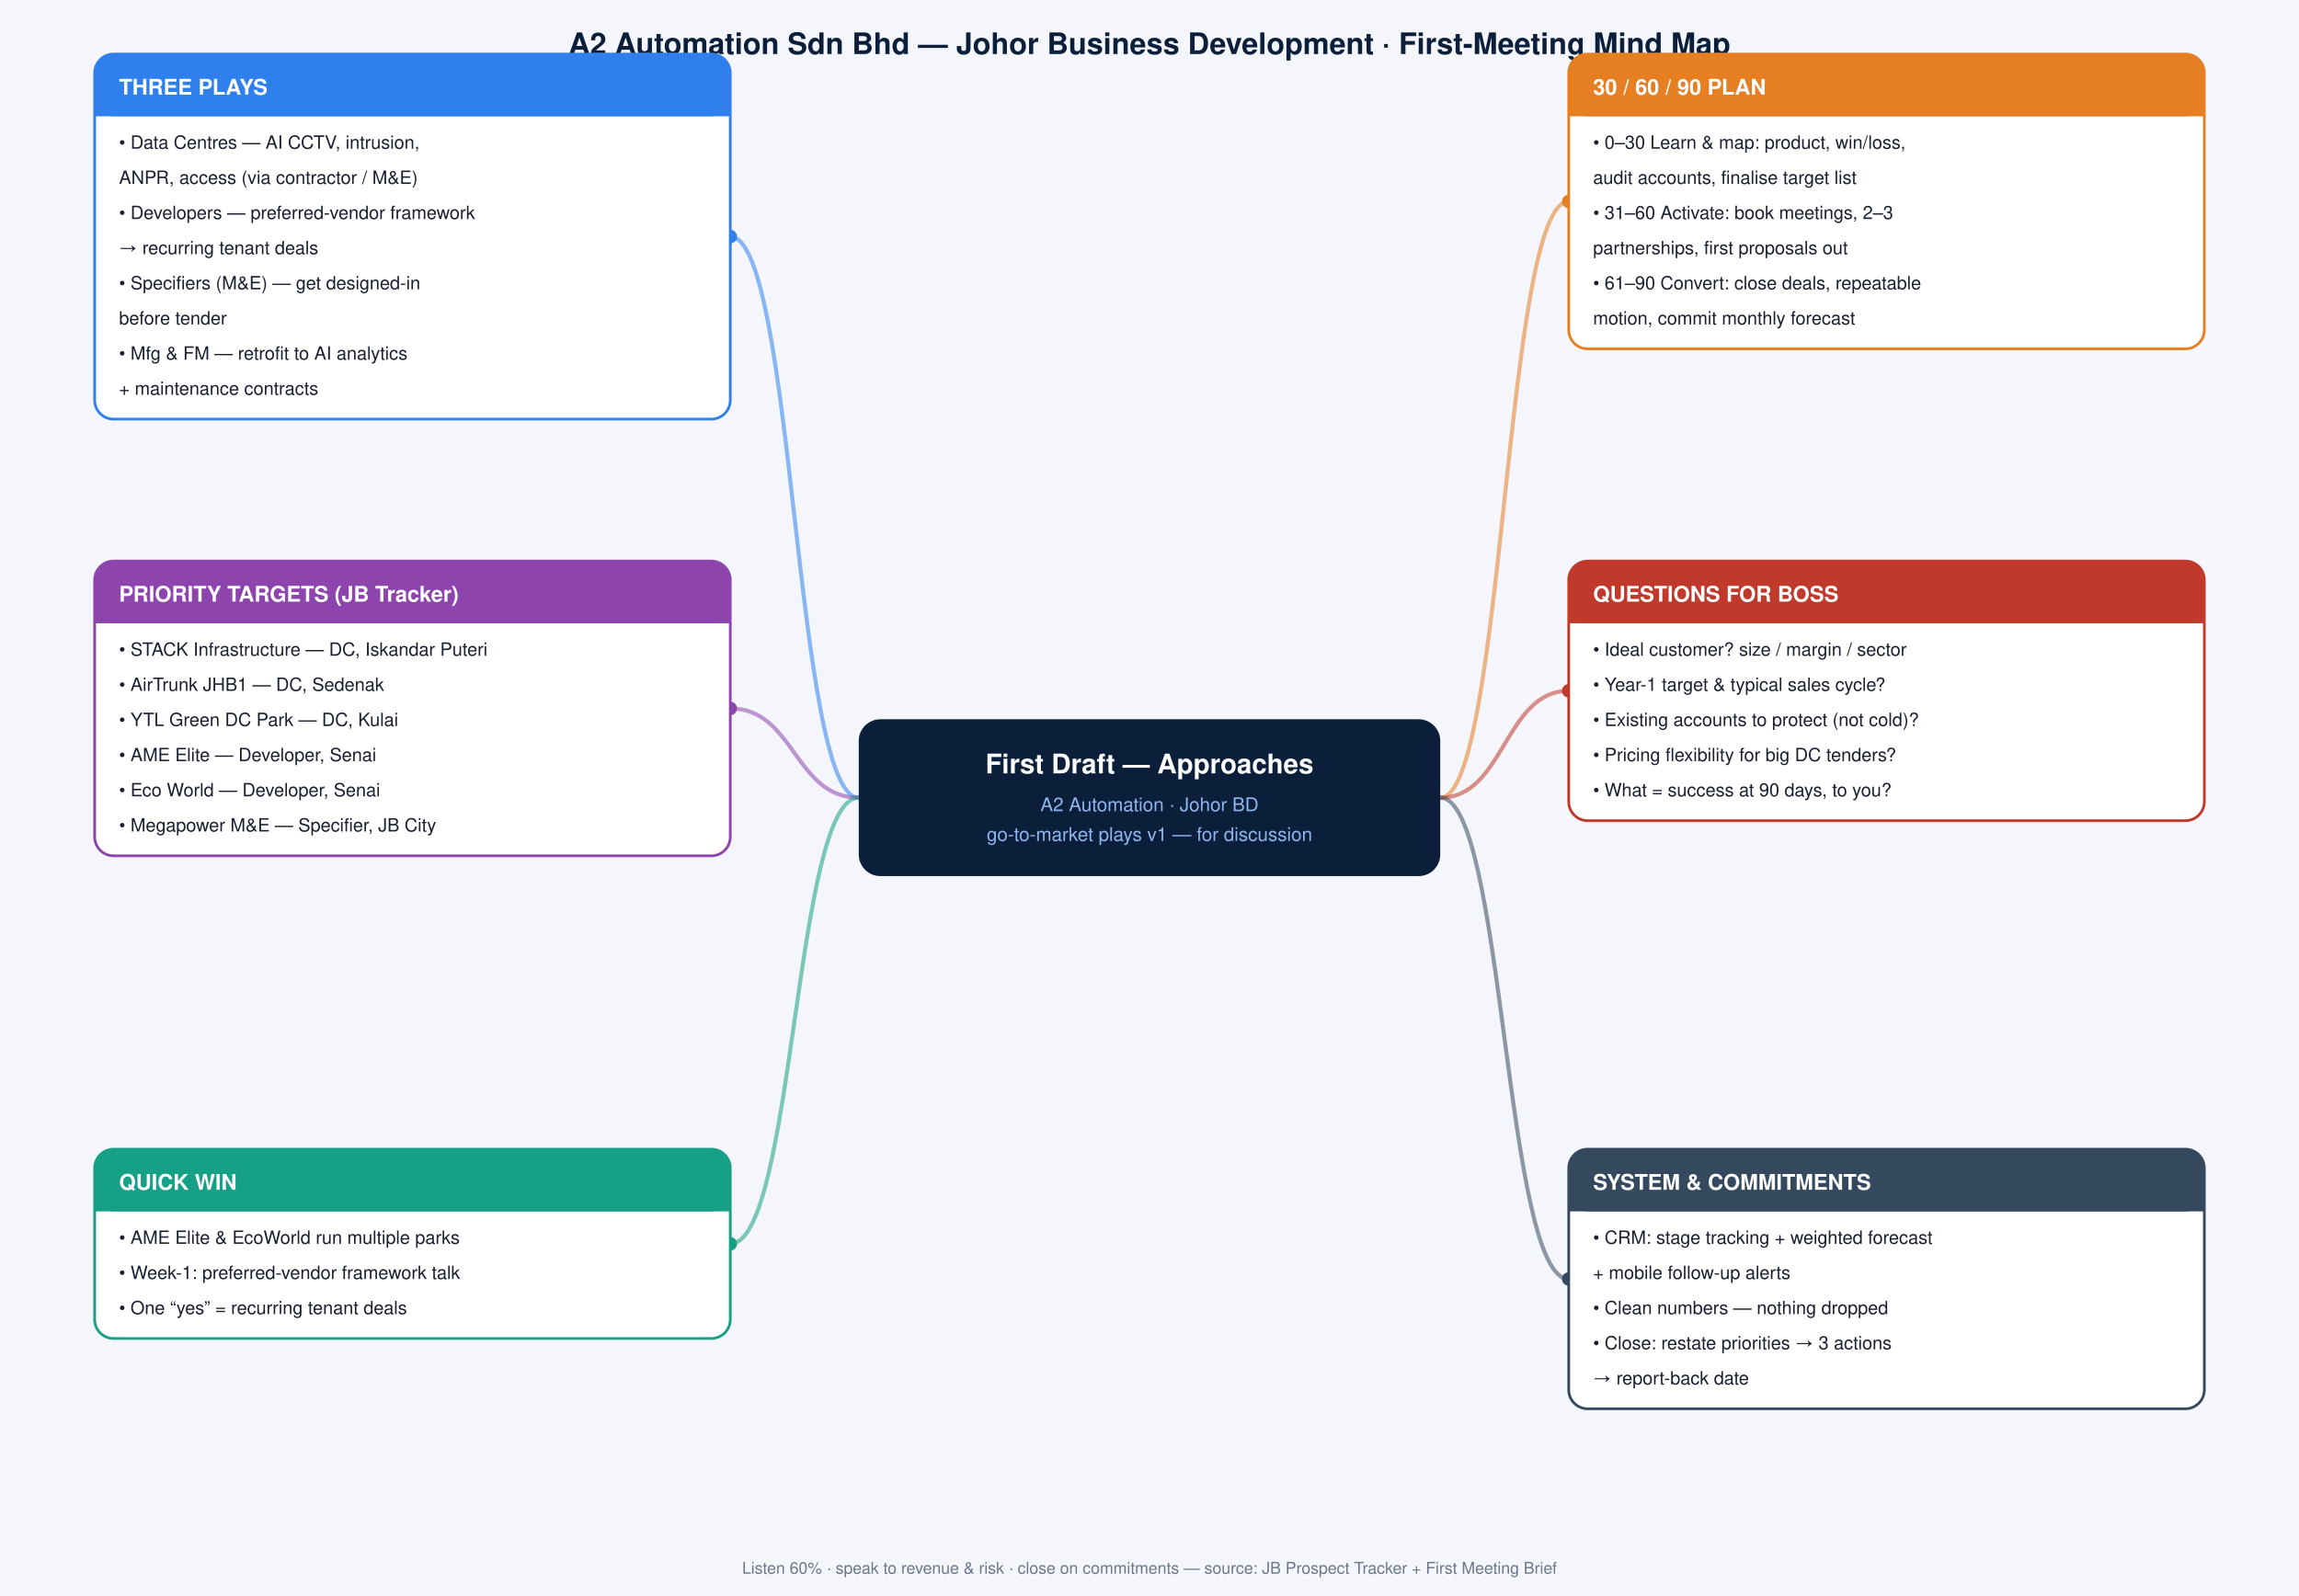
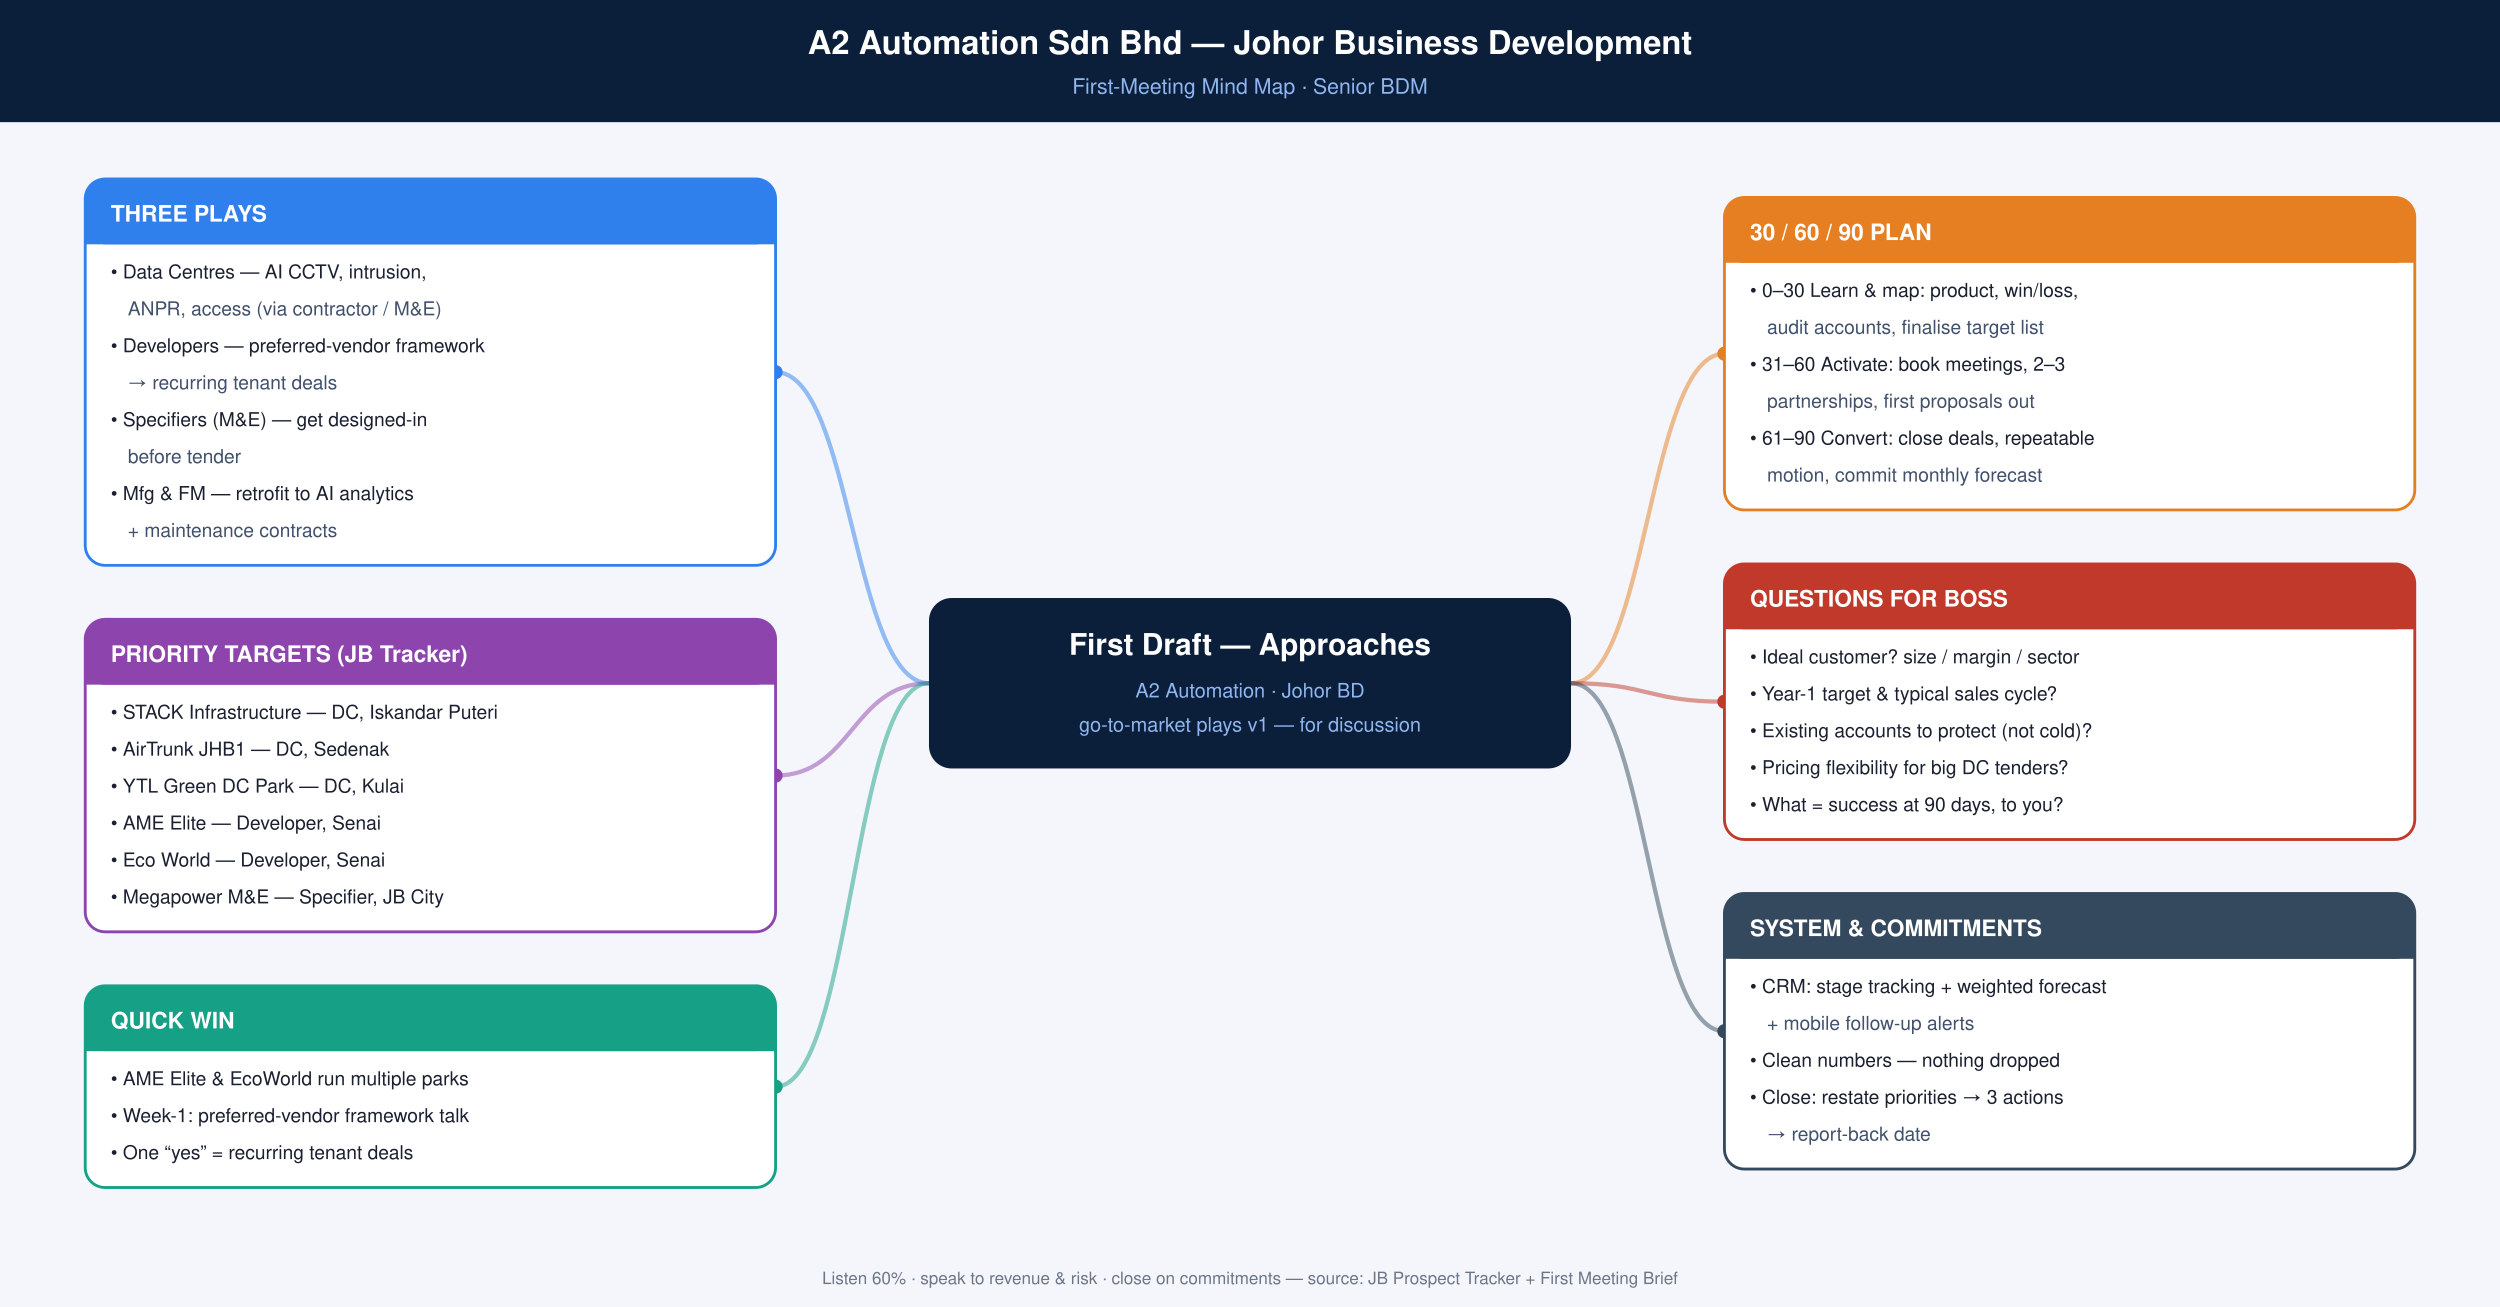
- <svg xmlns="http://www.w3.org/2000/svg" width="1700" height="1180" viewBox="0 0 1700 1180" font-family="Segoe UI, Helvetica, Arial, sans-serif">
-   <rect width="1700" height="1180" fill="#f4f6fb" />
-   <text x="850.0" y="40" text-anchor="middle" font-size="22" font-weight="700" fill="#0b1f3a">A2 Automation Sdn Bhd — Johor Business Development · First-Meeting Mind Map</text>
-   <path d="M 540 175.0 C 587.5 175.0, 587.5 590, 635 590" stroke="#2f80ed" stroke-width="3" fill="none" opacity="0.55" />
-   <circle cx="540" cy="175.0" r="5" fill="#2f80ed" />
-   <path d="M 540 524.0 C 587.5 524.0, 587.5 590, 635 590" stroke="#8e44ad" stroke-width="3" fill="none" opacity="0.55" />
-   <circle cx="540" cy="524.0" r="5" fill="#8e44ad" />
-   <path d="M 540 920.0 C 587.5 920.0, 587.5 590, 635 590" stroke="#16a085" stroke-width="3" fill="none" opacity="0.55" />
-   <circle cx="540" cy="920.0" r="5" fill="#16a085" />
-   <path d="M 1160 149.0 C 1112.5 149.0, 1112.5 590, 1065 590" stroke="#e67e22" stroke-width="3" fill="none" opacity="0.55" />
-   <circle cx="1160" cy="149.0" r="5" fill="#e67e22" />
-   <path d="M 1160 511.0 C 1112.5 511.0, 1112.5 590, 1065 590" stroke="#c0392b" stroke-width="3" fill="none" opacity="0.55" />
-   <circle cx="1160" cy="511.0" r="5" fill="#c0392b" />
-   <path d="M 1160 946.0 C 1112.5 946.0, 1112.5 590, 1065 590" stroke="#34495e" stroke-width="3" fill="none" opacity="0.55" />
-   <circle cx="1160" cy="946.0" r="5" fill="#34495e" />
-   <rect x="635" y="532" width="430" height="116" rx="16" fill="#0b1f3a" />
-   <text x="850" y="572" text-anchor="middle" font-size="20" font-weight="700" fill="#ffffff">First Draft — Approaches</text>
-   <text x="850" y="600" text-anchor="middle" font-size="14" fill="#8fb6f0">A2 Automation · Johor BD</text>
-   <text x="850" y="622" text-anchor="middle" font-size="14" fill="#8fb6f0">go-to-market plays v1 — for discussion</text>
-   <rect x="70" y="40" width="470" height="270" rx="14" fill="#ffffff" stroke="#2f80ed" stroke-width="2" />
-   <rect x="70" y="40" width="470" height="46" rx="14" fill="#2f80ed" />
-   <rect x="70" y="72" width="470" height="14" fill="#2f80ed" />
-   <text x="88" y="70" font-size="16" font-weight="700" fill="#ffffff">THREE PLAYS</text>
-   <text x="88" y="110" font-size="13.5" fill="#1a2030">• Data Centres — AI CCTV, intrusion,</text>
-   <text x="88" y="136" font-size="13.5" fill="#1a2030">   ANPR, access (via contractor / M&amp;E)</text>
-   <text x="88" y="162" font-size="13.5" fill="#1a2030">• Developers — preferred-vendor framework</text>
-   <text x="88" y="188" font-size="13.5" fill="#1a2030">   → recurring tenant deals</text>
-   <text x="88" y="214" font-size="13.5" fill="#1a2030">• Specifiers (M&amp;E) — get designed-in</text>
-   <text x="88" y="240" font-size="13.5" fill="#1a2030">   before tender</text>
-   <text x="88" y="266" font-size="13.5" fill="#1a2030">• Mfg &amp; FM — retrofit to AI analytics</text>
-   <text x="88" y="292" font-size="13.5" fill="#1a2030">   + maintenance contracts</text>
-   <rect x="70" y="415" width="470" height="218" rx="14" fill="#ffffff" stroke="#8e44ad" stroke-width="2" />
-   <rect x="70" y="415" width="470" height="46" rx="14" fill="#8e44ad" />
-   <rect x="70" y="447" width="470" height="14" fill="#8e44ad" />
-   <text x="88" y="445" font-size="16" font-weight="700" fill="#ffffff">PRIORITY TARGETS  (JB Tracker)</text>
-   <text x="88" y="485" font-size="13.5" fill="#1a2030">• STACK Infrastructure — DC, Iskandar Puteri</text>
-   <text x="88" y="511" font-size="13.5" fill="#1a2030">• AirTrunk JHB1 — DC, Sedenak</text>
-   <text x="88" y="537" font-size="13.5" fill="#1a2030">• YTL Green DC Park — DC, Kulai</text>
-   <text x="88" y="563" font-size="13.5" fill="#1a2030">• AME Elite — Developer, Senai</text>
-   <text x="88" y="589" font-size="13.5" fill="#1a2030">• Eco World — Developer, Senai</text>
-   <text x="88" y="615" font-size="13.5" fill="#1a2030">• Megapower M&amp;E — Specifier, JB City</text>
-   <rect x="70" y="850" width="470" height="140" rx="14" fill="#ffffff" stroke="#16a085" stroke-width="2" />
-   <rect x="70" y="850" width="470" height="46" rx="14" fill="#16a085" />
-   <rect x="70" y="882" width="470" height="14" fill="#16a085" />
-   <text x="88" y="880" font-size="16" font-weight="700" fill="#ffffff">QUICK WIN</text>
-   <text x="88" y="920" font-size="13.5" fill="#1a2030">• AME Elite &amp; EcoWorld run multiple parks</text>
-   <text x="88" y="946" font-size="13.5" fill="#1a2030">• Week-1: preferred-vendor framework talk</text>
-   <text x="88" y="972" font-size="13.5" fill="#1a2030">• One “yes” = recurring tenant deals</text>
-   <rect x="1160" y="40" width="470" height="218" rx="14" fill="#ffffff" stroke="#e67e22" stroke-width="2" />
-   <rect x="1160" y="40" width="470" height="46" rx="14" fill="#e67e22" />
-   <rect x="1160" y="72" width="470" height="14" fill="#e67e22" />
-   <text x="1178" y="70" font-size="16" font-weight="700" fill="#ffffff">30 / 60 / 90 PLAN</text>
-   <text x="1178" y="110" font-size="13.5" fill="#1a2030">• 0–30  Learn &amp; map: product, win/loss,</text>
-   <text x="1178" y="136" font-size="13.5" fill="#1a2030">   audit accounts, finalise target list</text>
-   <text x="1178" y="162" font-size="13.5" fill="#1a2030">• 31–60  Activate: book meetings, 2–3</text>
-   <text x="1178" y="188" font-size="13.5" fill="#1a2030">   partnerships, first proposals out</text>
-   <text x="1178" y="214" font-size="13.5" fill="#1a2030">• 61–90  Convert: close deals, repeatable</text>
-   <text x="1178" y="240" font-size="13.5" fill="#1a2030">   motion, commit monthly forecast</text>
-   <rect x="1160" y="415" width="470" height="192" rx="14" fill="#ffffff" stroke="#c0392b" stroke-width="2" />
-   <rect x="1160" y="415" width="470" height="46" rx="14" fill="#c0392b" />
-   <rect x="1160" y="447" width="470" height="14" fill="#c0392b" />
-   <text x="1178" y="445" font-size="16" font-weight="700" fill="#ffffff">QUESTIONS FOR BOSS</text>
-   <text x="1178" y="485" font-size="13.5" fill="#1a2030">• Ideal customer? size / margin / sector</text>
-   <text x="1178" y="511" font-size="13.5" fill="#1a2030">• Year-1 target &amp; typical sales cycle?</text>
-   <text x="1178" y="537" font-size="13.5" fill="#1a2030">• Existing accounts to protect (not cold)?</text>
-   <text x="1178" y="563" font-size="13.5" fill="#1a2030">• Pricing flexibility for big DC tenders?</text>
-   <text x="1178" y="589" font-size="13.5" fill="#1a2030">• What = success at 90 days, to you?</text>
-   <rect x="1160" y="850" width="470" height="192" rx="14" fill="#ffffff" stroke="#34495e" stroke-width="2" />
-   <rect x="1160" y="850" width="470" height="46" rx="14" fill="#34495e" />
-   <rect x="1160" y="882" width="470" height="14" fill="#34495e" />
-   <text x="1178" y="880" font-size="16" font-weight="700" fill="#ffffff">SYSTEM &amp; COMMITMENTS</text>
-   <text x="1178" y="920" font-size="13.5" fill="#1a2030">• CRM: stage tracking + weighted forecast</text>
-   <text x="1178" y="946" font-size="13.5" fill="#1a2030">   + mobile follow-up alerts</text>
-   <text x="1178" y="972" font-size="13.5" fill="#1a2030">• Clean numbers — nothing dropped</text>
-   <text x="1178" y="998" font-size="13.5" fill="#1a2030">• Close: restate priorities → 3 actions</text>
-   <text x="1178" y="1024" font-size="13.5" fill="#1a2030">   → report-back date</text>
-   <text x="850.0" y="1164" text-anchor="middle" font-size="12" fill="#6b7689">Listen 60% · speak to revenue &amp; risk · close on commitments — source: JB Prospect Tracker + First Meeting Brief</text>
+ <svg xmlns="http://www.w3.org/2000/svg" width="1760" height="920" viewBox="0 0 1760 920" font-family="Segoe UI, Helvetica, Arial, sans-serif">
+   <rect width="1760" height="920" fill="#f4f6fb" />
+   <rect x="0" y="0" width="1760" height="86" fill="#0b1f3a" />
+   <text x="880.0" y="38" text-anchor="middle" font-size="23" font-weight="700" fill="#ffffff">A2 Automation Sdn Bhd — Johor Business Development</text>
+   <text x="880.0" y="66" text-anchor="middle" font-size="15" fill="#8fb6f0">First-Meeting Mind Map · Senior BDM</text>
+   <path d="M 546 262 C 600 262, 600 481, 654 481" stroke="#2f80ed" stroke-width="3" fill="none" opacity="0.5" />
+   <circle cx="546" cy="262" r="5" fill="#2f80ed" />
+   <path d="M 546 546 C 600 546, 600 481, 654 481" stroke="#8e44ad" stroke-width="3" fill="none" opacity="0.5" />
+   <circle cx="546" cy="546" r="5" fill="#8e44ad" />
+   <path d="M 546 765 C 600 765, 600 481, 654 481" stroke="#16a085" stroke-width="3" fill="none" opacity="0.5" />
+   <circle cx="546" cy="765" r="5" fill="#16a085" />
+   <path d="M 1214 249 C 1160 249, 1160 481, 1106 481" stroke="#e67e22" stroke-width="3" fill="none" opacity="0.5" />
+   <circle cx="1214" cy="249" r="5" fill="#e67e22" />
+   <path d="M 1214 494 C 1160 494, 1160 481, 1106 481" stroke="#c0392b" stroke-width="3" fill="none" opacity="0.5" />
+   <circle cx="1214" cy="494" r="5" fill="#c0392b" />
+   <path d="M 1214 726 C 1160 726, 1160 481, 1106 481" stroke="#34495e" stroke-width="3" fill="none" opacity="0.5" />
+   <circle cx="1214" cy="726" r="5" fill="#34495e" />
+   <rect x="654" y="421" width="452" height="120" rx="16" fill="#0b1f3a" />
+   <text x="880" y="461" text-anchor="middle" font-size="21" font-weight="700" fill="#ffffff">First Draft — Approaches</text>
+   <text x="880" y="491" text-anchor="middle" font-size="14" fill="#8fb6f0">A2 Automation · Johor BD</text>
+   <text x="880" y="515" text-anchor="middle" font-size="14" fill="#8fb6f0">go-to-market plays v1 — for discussion</text>
+   <rect x="60" y="126" width="486" height="272" rx="14" fill="#ffffff" stroke="#2f80ed" stroke-width="2" />
+   <rect x="60" y="126" width="486" height="46" rx="14" fill="#2f80ed" />
+   <rect x="60" y="158" width="486" height="14" fill="#2f80ed" />
+   <text x="78" y="156" font-size="16" font-weight="700" fill="#ffffff">THREE PLAYS</text>
+   <text x="78" y="196" font-size="13.5" fill="#1a2030">• Data Centres — AI CCTV, intrusion,</text>
+   <text x="90" y="222" font-size="13.5" fill="#41506b">ANPR, access (via contractor / M&amp;E)</text>
+   <text x="78" y="248" font-size="13.5" fill="#1a2030">• Developers — preferred-vendor framework</text>
+   <text x="90" y="274" font-size="13.5" fill="#41506b">→ recurring tenant deals</text>
+   <text x="78" y="300" font-size="13.5" fill="#1a2030">• Specifiers (M&amp;E) — get designed-in</text>
+   <text x="90" y="326" font-size="13.5" fill="#41506b">before tender</text>
+   <text x="78" y="352" font-size="13.5" fill="#1a2030">• Mfg &amp; FM — retrofit to AI analytics</text>
+   <text x="90" y="378" font-size="13.5" fill="#41506b">+ maintenance contracts</text>
+   <rect x="60" y="436" width="486" height="220" rx="14" fill="#ffffff" stroke="#8e44ad" stroke-width="2" />
+   <rect x="60" y="436" width="486" height="46" rx="14" fill="#8e44ad" />
+   <rect x="60" y="468" width="486" height="14" fill="#8e44ad" />
+   <text x="78" y="466" font-size="16" font-weight="700" fill="#ffffff">PRIORITY TARGETS  (JB Tracker)</text>
+   <text x="78" y="506" font-size="13.5" fill="#1a2030">• STACK Infrastructure — DC, Iskandar Puteri</text>
+   <text x="78" y="532" font-size="13.5" fill="#1a2030">• AirTrunk JHB1 — DC, Sedenak</text>
+   <text x="78" y="558" font-size="13.5" fill="#1a2030">• YTL Green DC Park — DC, Kulai</text>
+   <text x="78" y="584" font-size="13.5" fill="#1a2030">• AME Elite — Developer, Senai</text>
+   <text x="78" y="610" font-size="13.5" fill="#1a2030">• Eco World — Developer, Senai</text>
+   <text x="78" y="636" font-size="13.5" fill="#1a2030">• Megapower M&amp;E — Specifier, JB City</text>
+   <rect x="60" y="694" width="486" height="142" rx="14" fill="#ffffff" stroke="#16a085" stroke-width="2" />
+   <rect x="60" y="694" width="486" height="46" rx="14" fill="#16a085" />
+   <rect x="60" y="726" width="486" height="14" fill="#16a085" />
+   <text x="78" y="724" font-size="16" font-weight="700" fill="#ffffff">QUICK WIN</text>
+   <text x="78" y="764" font-size="13.5" fill="#1a2030">• AME Elite &amp; EcoWorld run multiple parks</text>
+   <text x="78" y="790" font-size="13.5" fill="#1a2030">• Week-1: preferred-vendor framework talk</text>
+   <text x="78" y="816" font-size="13.5" fill="#1a2030">• One “yes” = recurring tenant deals</text>
+   <rect x="1214" y="139" width="486" height="220" rx="14" fill="#ffffff" stroke="#e67e22" stroke-width="2" />
+   <rect x="1214" y="139" width="486" height="46" rx="14" fill="#e67e22" />
+   <rect x="1214" y="171" width="486" height="14" fill="#e67e22" />
+   <text x="1232" y="169" font-size="16" font-weight="700" fill="#ffffff">30 / 60 / 90 PLAN</text>
+   <text x="1232" y="209" font-size="13.5" fill="#1a2030">• 0–30  Learn &amp; map: product, win/loss,</text>
+   <text x="1244" y="235" font-size="13.5" fill="#41506b">audit accounts, finalise target list</text>
+   <text x="1232" y="261" font-size="13.5" fill="#1a2030">• 31–60  Activate: book meetings, 2–3</text>
+   <text x="1244" y="287" font-size="13.5" fill="#41506b">partnerships, first proposals out</text>
+   <text x="1232" y="313" font-size="13.5" fill="#1a2030">• 61–90  Convert: close deals, repeatable</text>
+   <text x="1244" y="339" font-size="13.5" fill="#41506b">motion, commit monthly forecast</text>
+   <rect x="1214" y="397" width="486" height="194" rx="14" fill="#ffffff" stroke="#c0392b" stroke-width="2" />
+   <rect x="1214" y="397" width="486" height="46" rx="14" fill="#c0392b" />
+   <rect x="1214" y="429" width="486" height="14" fill="#c0392b" />
+   <text x="1232" y="427" font-size="16" font-weight="700" fill="#ffffff">QUESTIONS FOR BOSS</text>
+   <text x="1232" y="467" font-size="13.5" fill="#1a2030">• Ideal customer? size / margin / sector</text>
+   <text x="1232" y="493" font-size="13.5" fill="#1a2030">• Year-1 target &amp; typical sales cycle?</text>
+   <text x="1232" y="519" font-size="13.5" fill="#1a2030">• Existing accounts to protect (not cold)?</text>
+   <text x="1232" y="545" font-size="13.5" fill="#1a2030">• Pricing flexibility for big DC tenders?</text>
+   <text x="1232" y="571" font-size="13.5" fill="#1a2030">• What = success at 90 days, to you?</text>
+   <rect x="1214" y="629" width="486" height="194" rx="14" fill="#ffffff" stroke="#34495e" stroke-width="2" />
+   <rect x="1214" y="629" width="486" height="46" rx="14" fill="#34495e" />
+   <rect x="1214" y="661" width="486" height="14" fill="#34495e" />
+   <text x="1232" y="659" font-size="16" font-weight="700" fill="#ffffff">SYSTEM &amp; COMMITMENTS</text>
+   <text x="1232" y="699" font-size="13.5" fill="#1a2030">• CRM: stage tracking + weighted forecast</text>
+   <text x="1244" y="725" font-size="13.5" fill="#41506b">+ mobile follow-up alerts</text>
+   <text x="1232" y="751" font-size="13.5" fill="#1a2030">• Clean numbers — nothing dropped</text>
+   <text x="1232" y="777" font-size="13.5" fill="#1a2030">• Close: restate priorities → 3 actions</text>
+   <text x="1244" y="803" font-size="13.5" fill="#41506b">→ report-back date</text>
+   <text x="880.0" y="904" text-anchor="middle" font-size="12" fill="#6b7689">Listen 60% · speak to revenue &amp; risk · close on commitments — source: JB Prospect Tracker + First Meeting Brief</text>
</svg>
